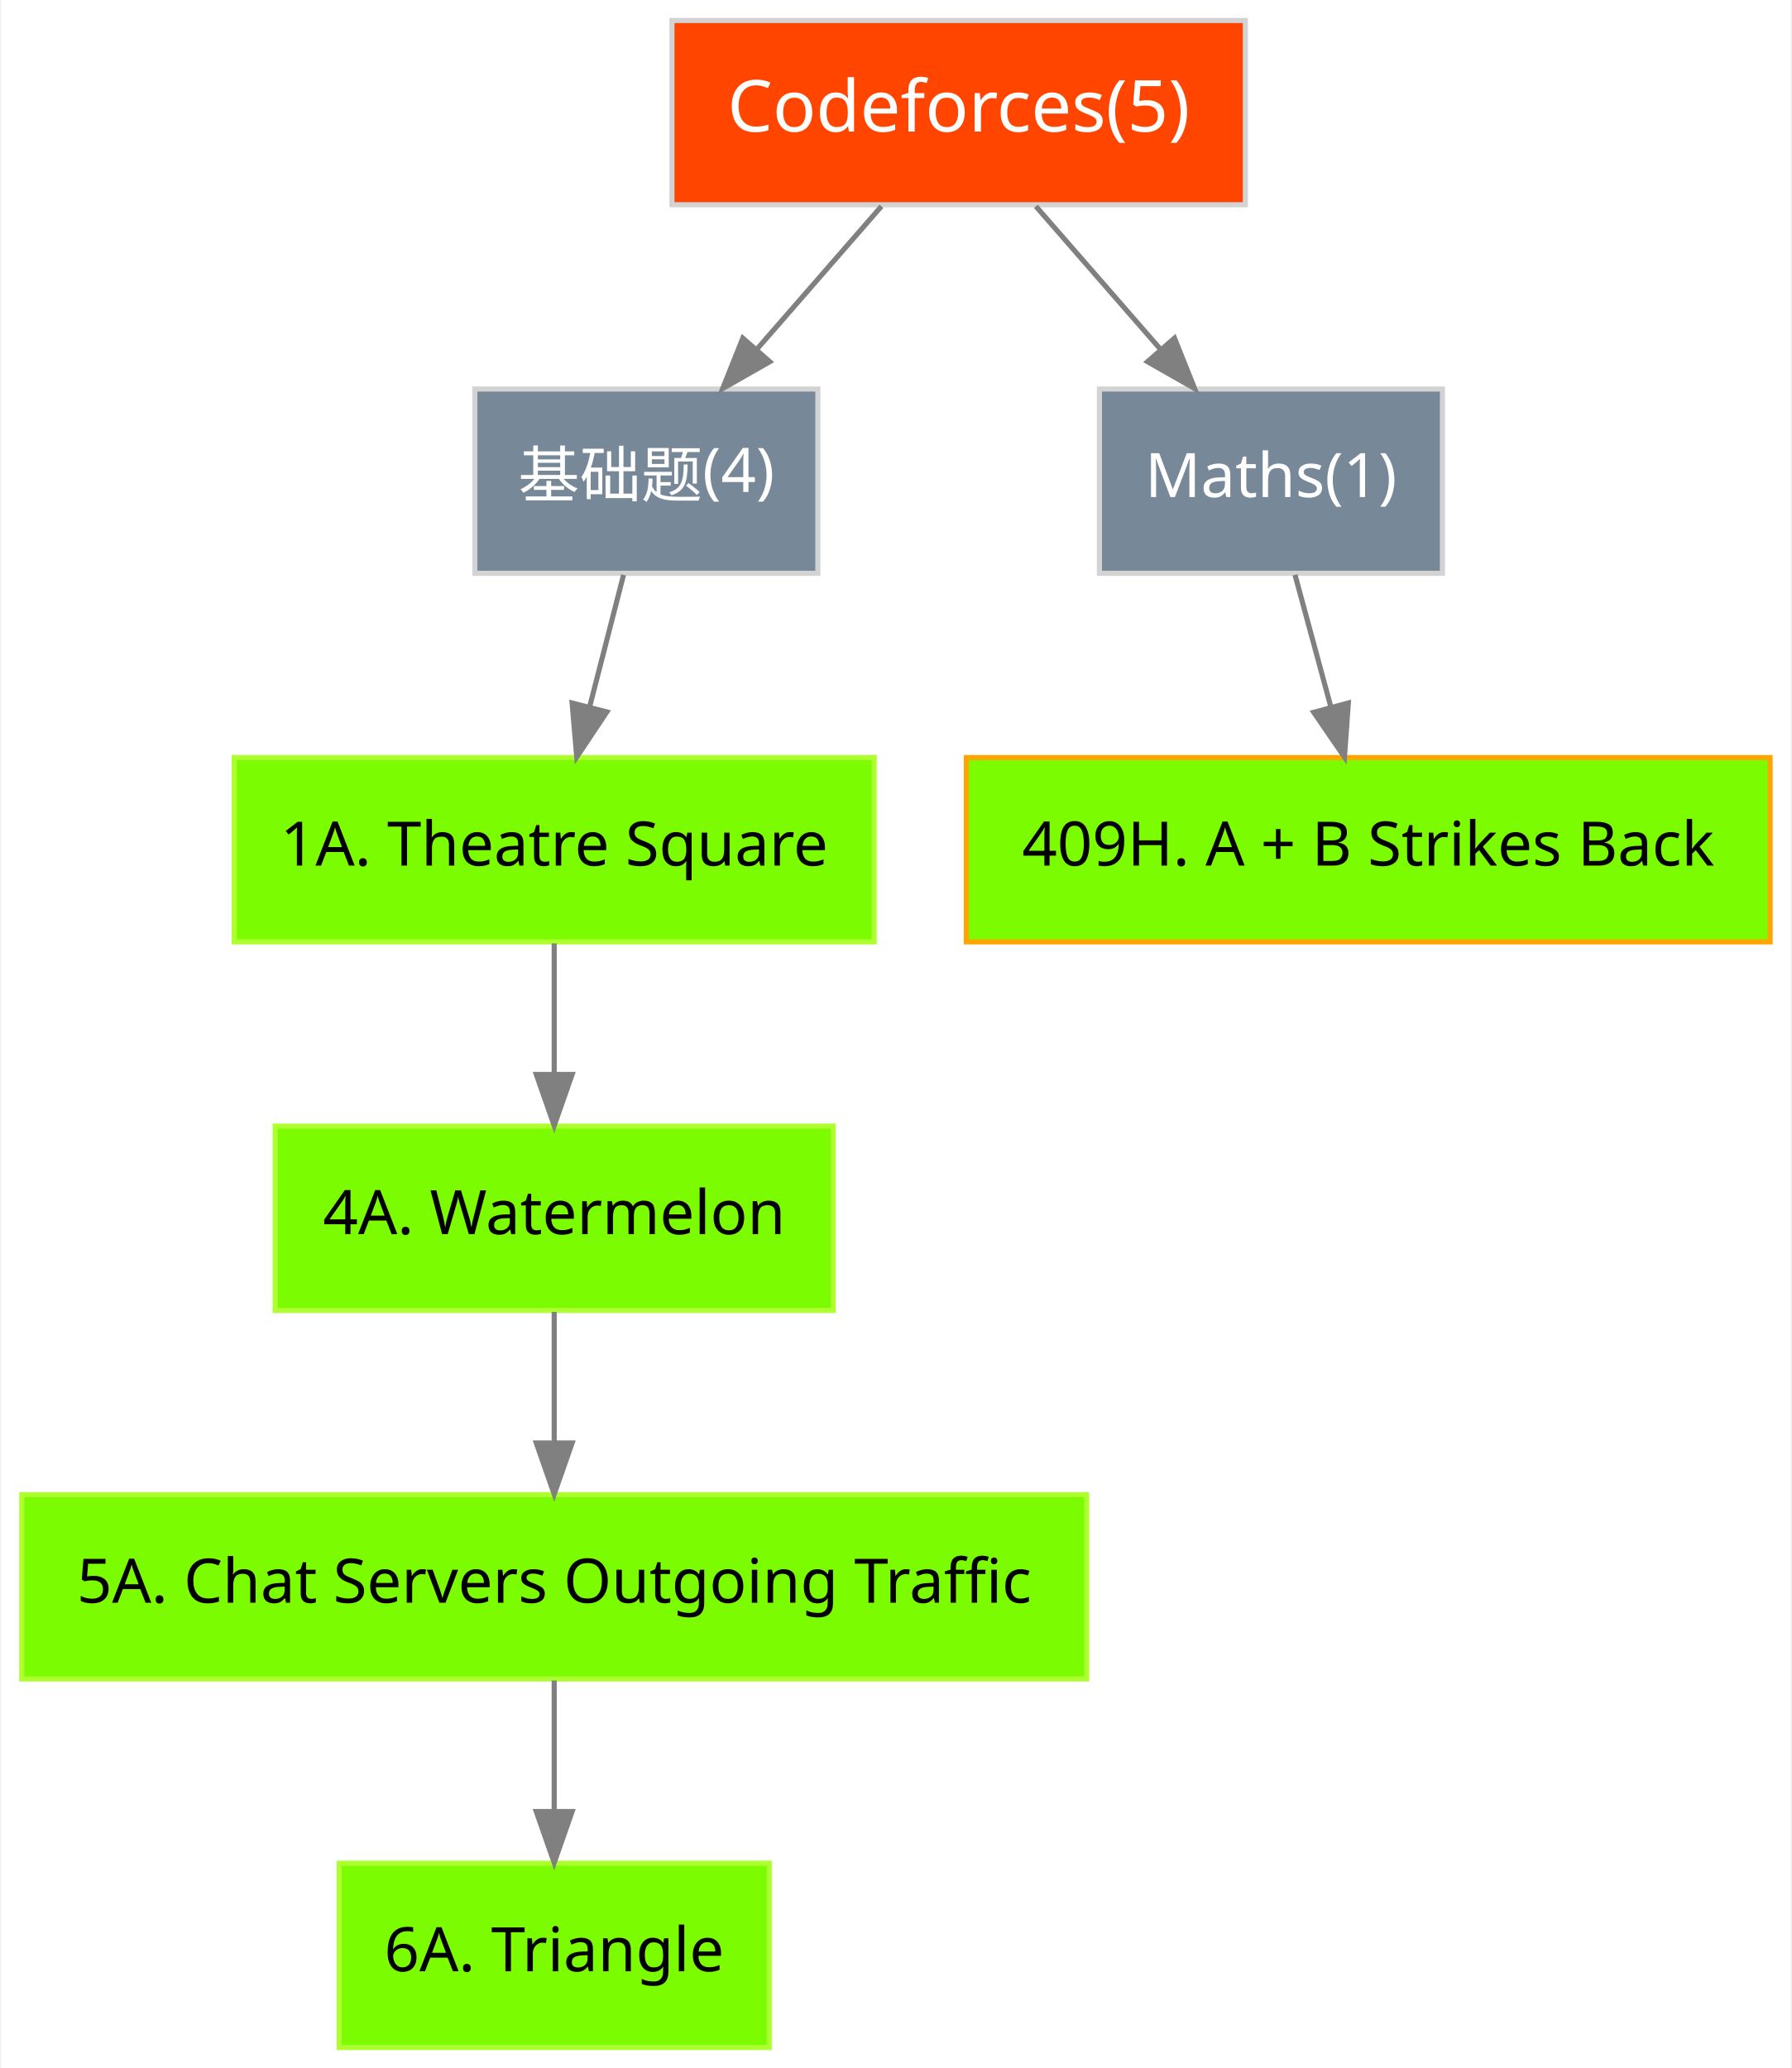
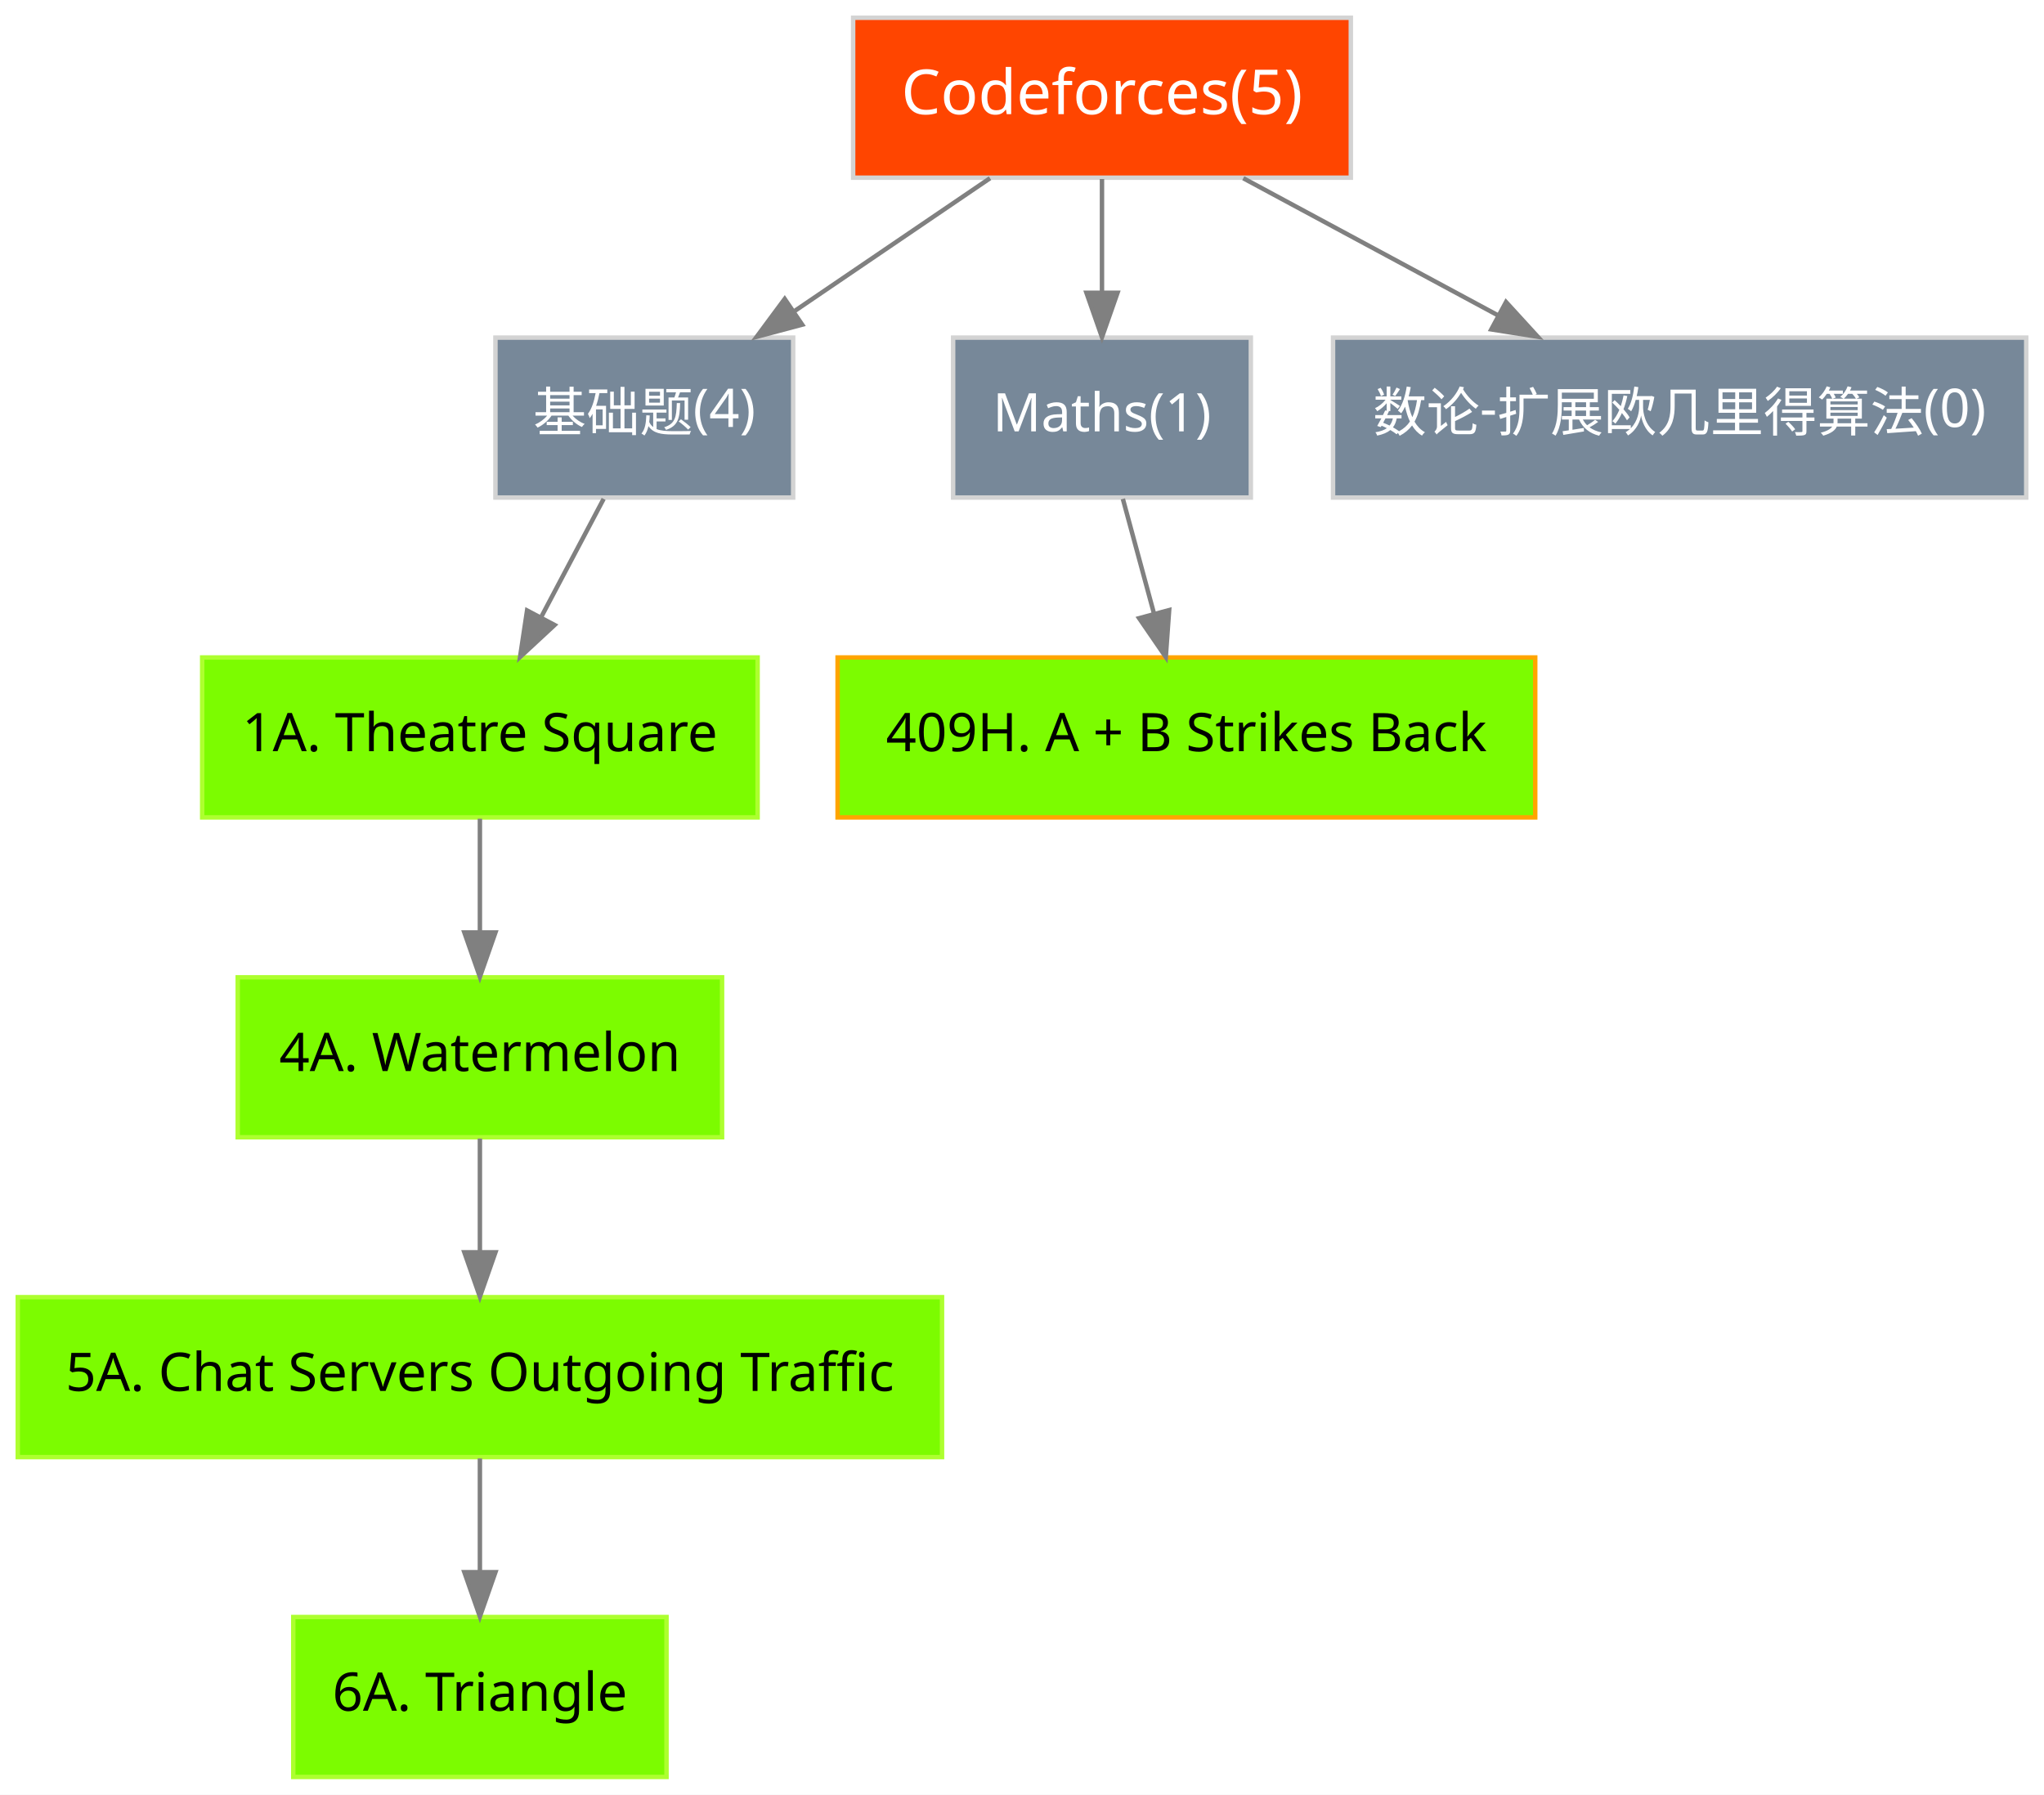
- <svg xmlns="http://www.w3.org/2000/svg" xmlns:xlink="http://www.w3.org/1999/xlink" width="350pt" height="404pt" viewBox="0.00 0.00 349.50 404.00">
+ <svg xmlns="http://www.w3.org/2000/svg" xmlns:xlink="http://www.w3.org/1999/xlink" width="460pt" height="404pt" viewBox="0.00 0.00 460.00 404.00">
  <g id="graph0" class="graph" transform="scale(1 1) rotate(0) translate(4 400)">
-     <polygon fill="white" stroke="transparent" points="-4,4 -4,-400 345.5,-400 345.5,4 -4,4" />
+     <polygon fill="white" stroke="transparent" points="-4,4 -4,-400 456,-400 456,4 -4,4" />
    <g id="node1" class="node">
      <g id="a_node1">
        <a xlink:href="https://codeforces.com/problemset" xlink:title="Codeforces(5)" target="_parent">
-           <polygon fill="orangered" stroke="lightgrey" points="239,-396 127,-396 127,-360 239,-360 239,-396" />
-           <text text-anchor="middle" x="183" y="-374.3" font-family="Microsoft YaHei" font-size="14.00" fill="white">Codeforces(5)</text>
+           <polygon fill="orangered" stroke="lightgrey" points="300,-396 188,-396 188,-360 300,-360 300,-396" />
+           <text text-anchor="middle" x="244" y="-374.3" font-family="Microsoft YaHei" font-size="14.00" fill="white">Codeforces(5)</text>
        </a>
      </g>
    </g>
    <g id="node2" class="node">
-       <polygon fill="lightslategray" stroke="lightgrey" points="155.5,-324 88.5,-324 88.5,-288 155.5,-288 155.5,-324" />
-       <text text-anchor="middle" x="122" y="-302.9" font-family="Microsoft YaHei" font-size="12.00" fill="white">基础题(4)</text>
+       <polygon fill="lightslategray" stroke="lightgrey" points="174.5,-324 107.5,-324 107.5,-288 174.5,-288 174.5,-324" />
+       <text text-anchor="middle" x="141" y="-302.9" font-family="Microsoft YaHei" font-size="12.00" fill="white">基础题(4)</text>
    </g>
    <g id="edge1" class="edge">
-       <path fill="none" stroke="gray" d="M167.92,-359.7C160.61,-351.3 151.69,-341.07 143.66,-331.86" />
-       <polygon fill="gray" stroke="gray" points="146.11,-329.34 136.91,-324.1 140.84,-333.94 146.11,-329.34" />
+       <path fill="none" stroke="gray" d="M218.8,-359.88C205.59,-350.89 189.21,-339.76 174.89,-330.03" />
+       <polygon fill="gray" stroke="gray" points="176.53,-326.92 166.29,-324.19 172.6,-332.71 176.53,-326.92" />
    </g>
    <g id="node7" class="node">
      <polygon fill="lightslategray" stroke="lightgrey" points="277.5,-324 210.5,-324 210.5,-288 277.5,-288 277.5,-324" />
      <text text-anchor="middle" x="244" y="-302.9" font-family="Microsoft YaHei" font-size="12.00" fill="white">Maths(1)</text>
    </g>
    <g id="edge6" class="edge">
-       <path fill="none" stroke="gray" d="M198.08,-359.7C205.39,-351.3 214.31,-341.07 222.34,-331.86" />
-       <polygon fill="gray" stroke="gray" points="225.16,-333.94 229.09,-324.1 219.89,-329.34 225.16,-333.94" />
+       <path fill="none" stroke="gray" d="M244,-359.7C244,-351.98 244,-342.71 244,-334.11" />
+       <polygon fill="gray" stroke="gray" points="247.5,-334.1 244,-324.1 240.5,-334.1 247.5,-334.1" />
+     </g>
+     <g id="node9" class="node">
+       <polygon fill="lightslategray" stroke="lightgrey" points="452,-324 296,-324 296,-288 452,-288 452,-324" />
+       <text text-anchor="middle" x="374" y="-302.9" font-family="Microsoft YaHei" font-size="12.00" fill="white">数论-扩展欧几里得算法(0)</text>
+     </g>
+     <g id="edge8" class="edge">
+       <path fill="none" stroke="gray" d="M275.8,-359.88C293.11,-350.55 314.72,-338.92 333.26,-328.94" />
+       <polygon fill="gray" stroke="gray" points="334.93,-332.01 342.08,-324.19 331.61,-325.85 334.93,-332.01" />
    </g>
    <g id="node3" class="node">
      <g id="a_node3">
        <a xlink:href="https://codeforces.com/problemset/problem/1/A" xlink:title="1A. Theatre Square" target="_parent">
          <polygon fill="lawngreen" stroke="greenyellow" points="166.5,-252 41.5,-252 41.5,-216 166.5,-216 166.5,-252" />
          <text text-anchor="middle" x="104" y="-230.9" font-family="Microsoft YaHei" font-size="12.00">1A. Theatre Square</text>
        </a>
      </g>
    </g>
    <g id="edge2" class="edge">
-       <path fill="none" stroke="gray" d="M117.55,-287.7C115.55,-279.9 113.13,-270.51 110.9,-261.83" />
-       <polygon fill="gray" stroke="gray" points="114.28,-260.92 108.4,-252.1 107.5,-262.66 114.28,-260.92" />
+       <path fill="none" stroke="gray" d="M131.85,-287.7C127.6,-279.64 122.44,-269.89 117.73,-260.98" />
+       <polygon fill="gray" stroke="gray" points="120.81,-259.31 113.04,-252.1 114.62,-262.58 120.81,-259.31" />
    </g>
    <g id="node4" class="node">
      <g id="a_node4">
        <a xlink:href="https://codeforces.com/problemset/problem/4/A" xlink:title="4A. Watermelon" target="_parent">
          <polygon fill="lawngreen" stroke="greenyellow" points="158.5,-180 49.5,-180 49.5,-144 158.5,-144 158.5,-180" />
          <text text-anchor="middle" x="104" y="-158.9" font-family="Microsoft YaHei" font-size="12.00">4A. Watermelon</text>
        </a>
      </g>
    </g>
    <g id="edge3" class="edge">
      <path fill="none" stroke="gray" d="M104,-215.7C104,-207.98 104,-198.71 104,-190.11" />
      <polygon fill="gray" stroke="gray" points="107.5,-190.1 104,-180.1 100.5,-190.1 107.5,-190.1" />
    </g>
    <g id="node5" class="node">
      <g id="a_node5">
        <a xlink:href="https://codeforces.com/problemset/problem/5/A" xlink:title="5A. Chat Servers Outgoing Traffic" target="_parent">
          <polygon fill="lawngreen" stroke="greenyellow" points="208,-108 0,-108 0,-72 208,-72 208,-108" />
          <text text-anchor="middle" x="104" y="-86.9" font-family="Microsoft YaHei" font-size="12.00">5A. Chat Servers Outgoing Traffic</text>
        </a>
      </g>
    </g>
    <g id="edge4" class="edge">
      <path fill="none" stroke="gray" d="M104,-143.7C104,-135.98 104,-126.71 104,-118.11" />
      <polygon fill="gray" stroke="gray" points="107.5,-118.1 104,-108.1 100.5,-118.1 107.5,-118.1" />
    </g>
    <g id="node6" class="node">
      <g id="a_node6">
        <a xlink:href="https://codeforces.com/problemset/problem/6/A" xlink:title="6A. Triangle" target="_parent">
          <polygon fill="lawngreen" stroke="greenyellow" points="146,-36 62,-36 62,0 146,0 146,-36" />
          <text text-anchor="middle" x="104" y="-14.9" font-family="Microsoft YaHei" font-size="12.00">6A. Triangle</text>
        </a>
      </g>
    </g>
    <g id="edge5" class="edge">
      <path fill="none" stroke="gray" d="M104,-71.7C104,-63.98 104,-54.71 104,-46.11" />
      <polygon fill="gray" stroke="gray" points="107.5,-46.1 104,-36.1 100.5,-46.1 107.5,-46.1" />
    </g>
    <g id="node8" class="node">
      <g id="a_node8">
        <a xlink:href="https://codeforces.com/problemset/problem/409/H" xlink:title="409H. A + B Strikes Back" target="_parent">
          <polygon fill="lawngreen" stroke="orange" points="341.5,-252 184.5,-252 184.5,-216 341.5,-216 341.5,-252" />
          <text text-anchor="middle" x="263" y="-230.9" font-family="Microsoft YaHei" font-size="12.00">409H. A + B Strikes Back</text>
        </a>
      </g>
    </g>
    <g id="edge7" class="edge">
      <path fill="none" stroke="gray" d="M248.7,-287.7C250.81,-279.9 253.36,-270.51 255.72,-261.83" />
      <polygon fill="gray" stroke="gray" points="259.12,-262.67 258.36,-252.1 252.36,-260.84 259.12,-262.67" />
    </g>
  </g>
</svg>
